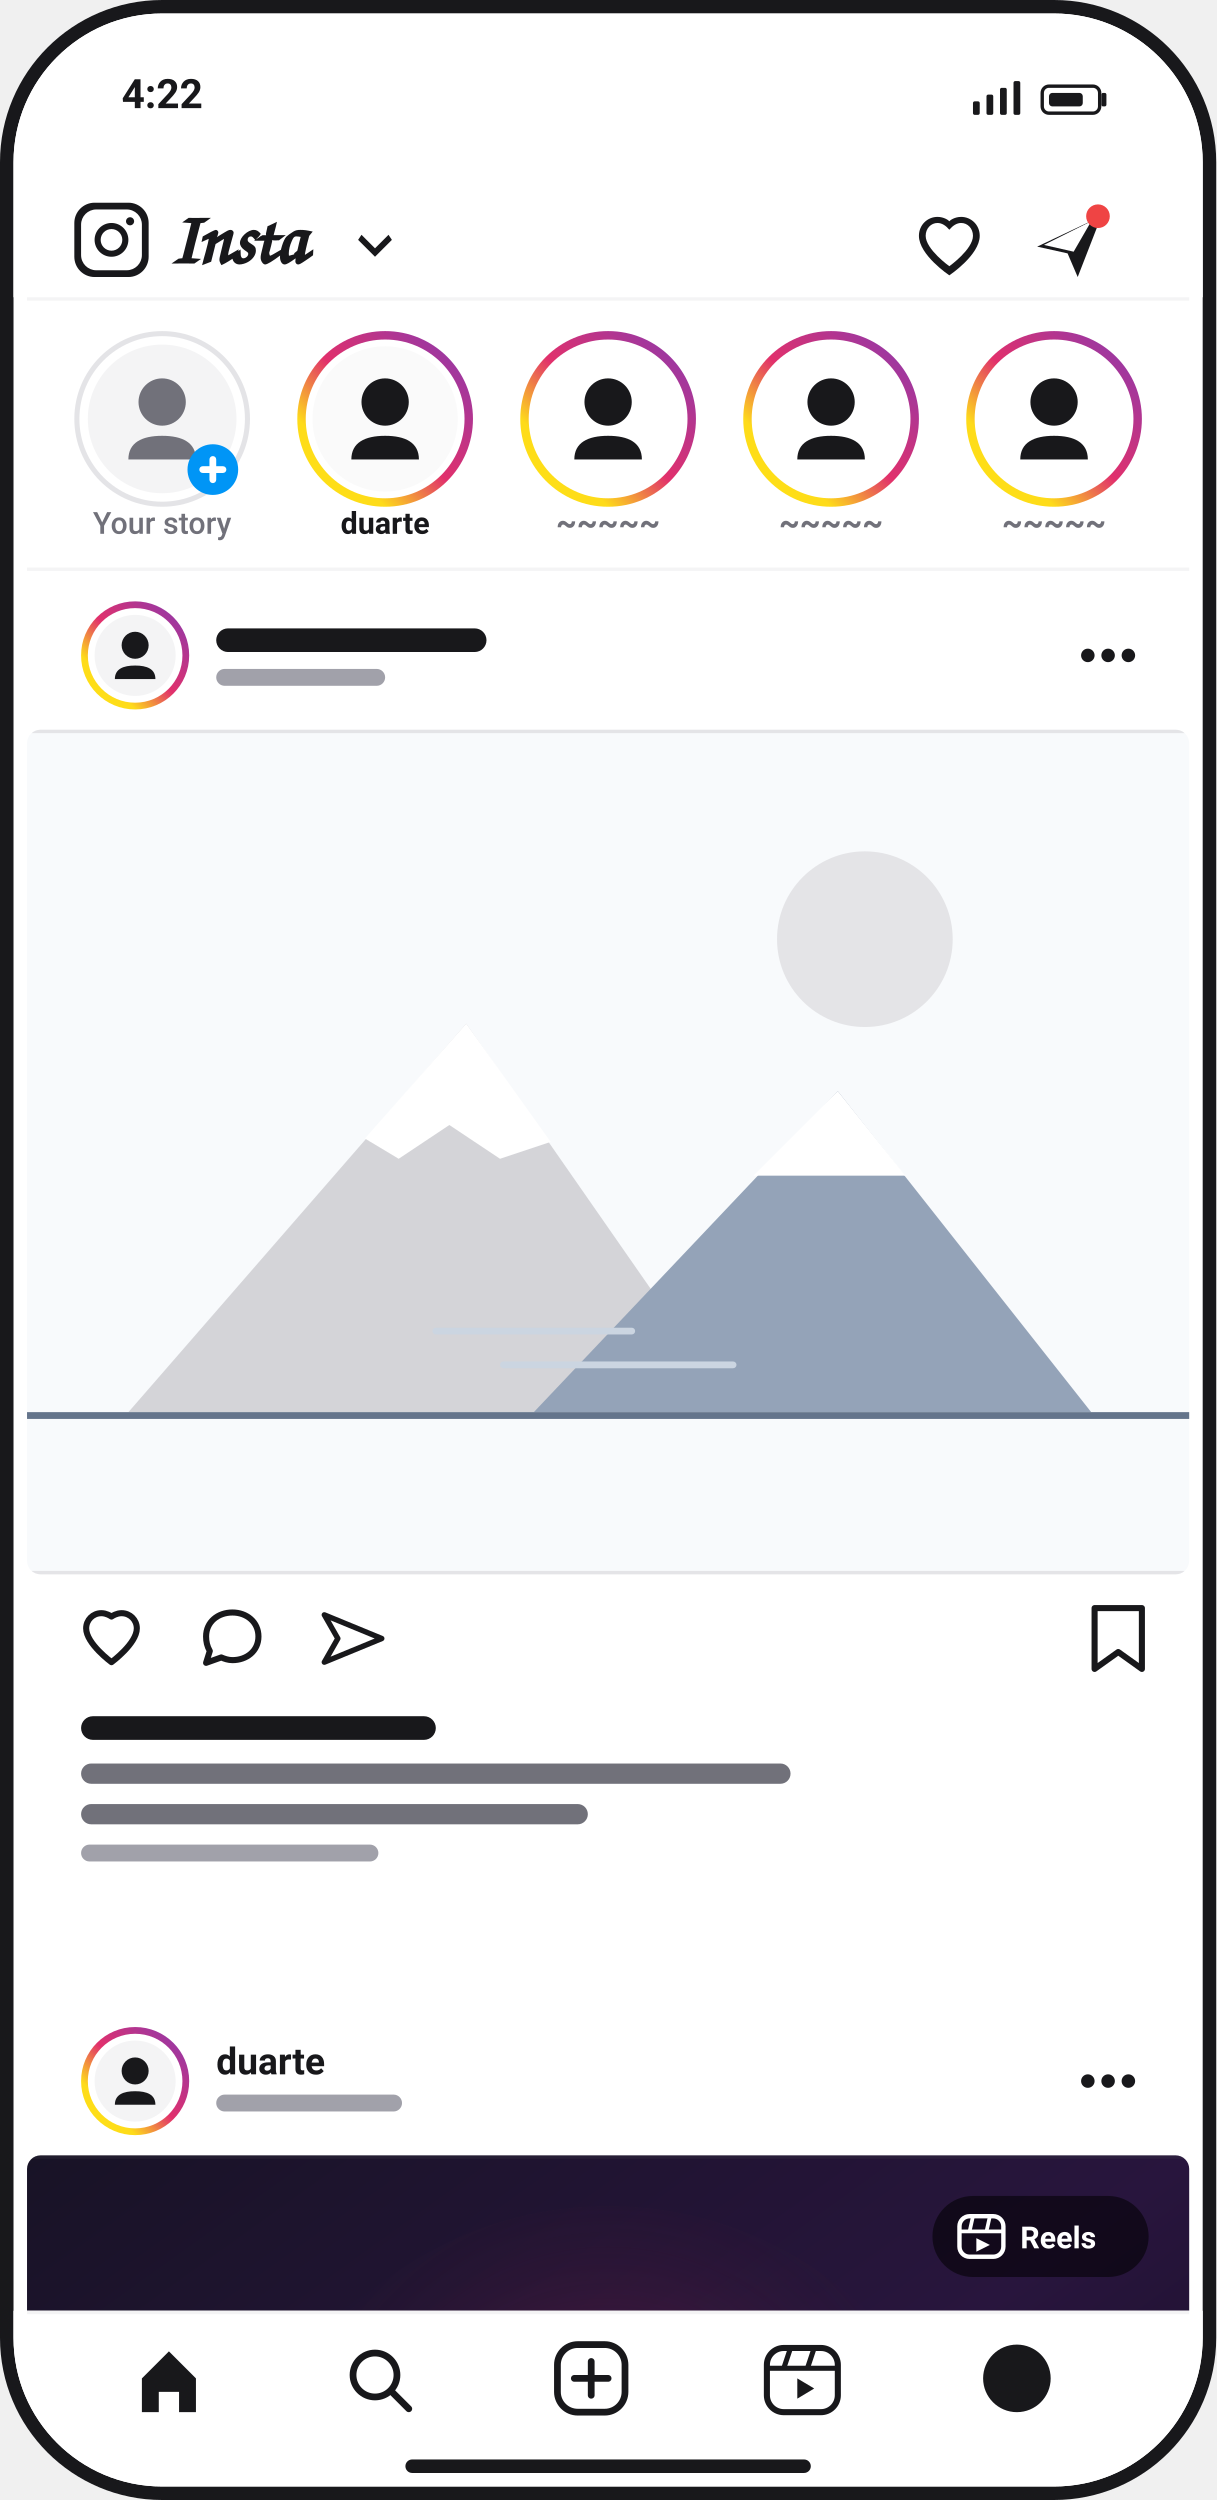
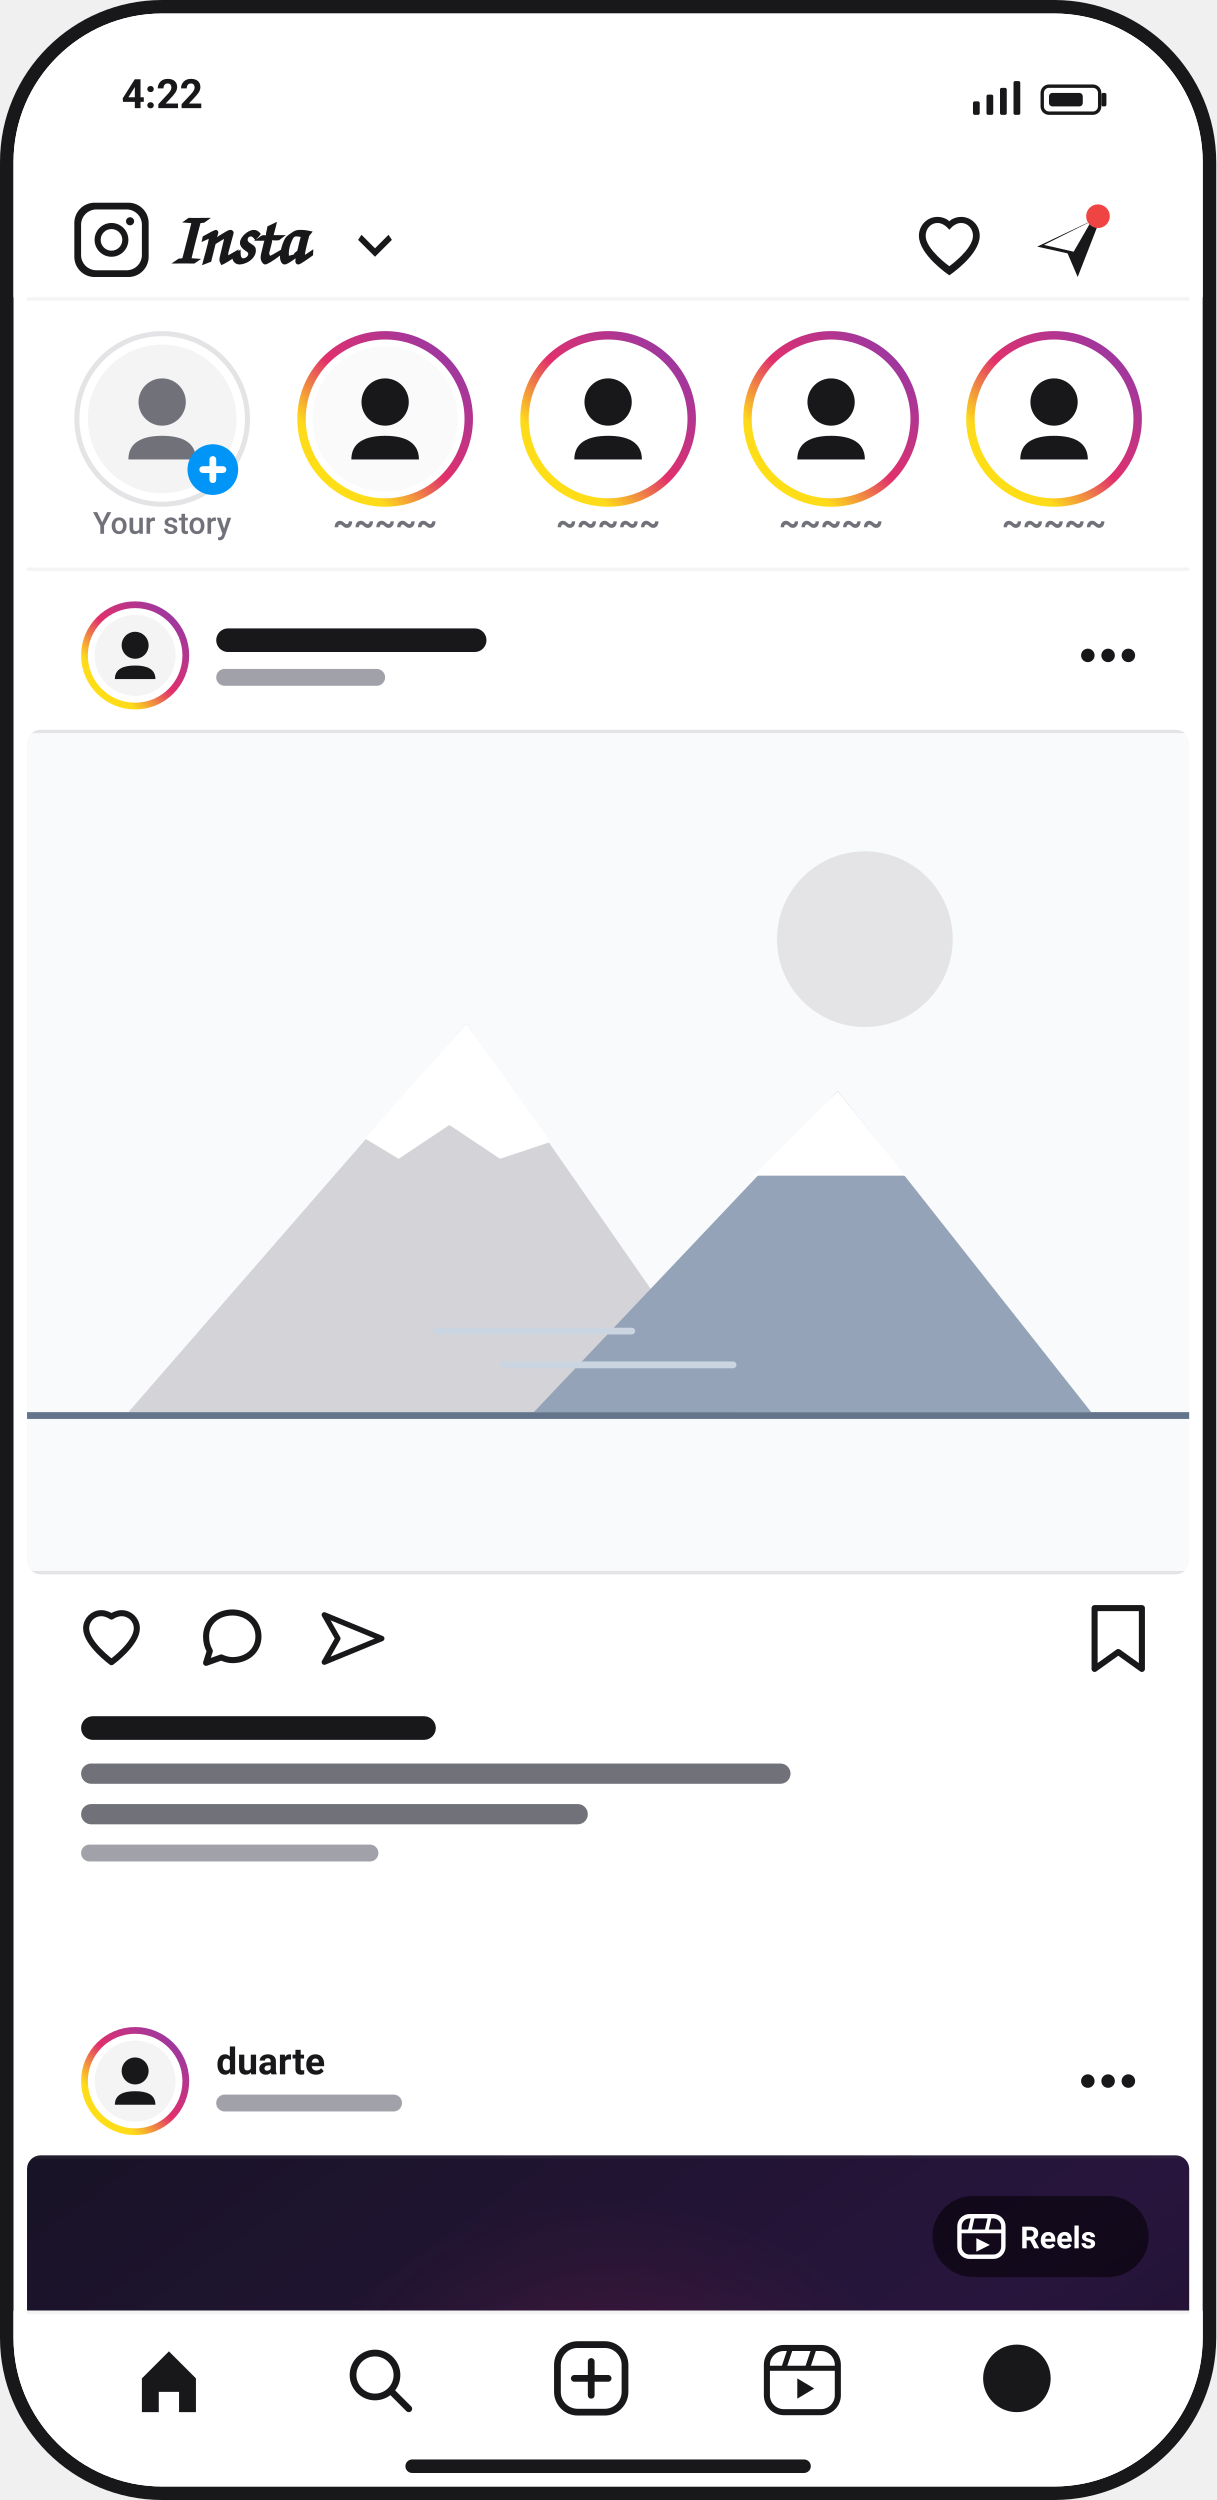
<svg xmlns="http://www.w3.org/2000/svg" viewBox="0 0 360 740" width="100%" height="100%">
  <defs>
    <linearGradient id="ig-gradient" x1="0%" y1="100%" x2="100%" y2="0%">
      <stop offset="0%" stop-color="#FEE411" />
      <stop offset="25%" stop-color="#FEDB1A" />
      <stop offset="50%" stop-color="#E1306C" />
      <stop offset="100%" stop-color="#833AB4" />
    </linearGradient>
    <linearGradient id="reels-bg" x1="0%" y1="0%" x2="100%" y2="100%">
      <stop offset="0%" stop-color="#181326" />
      <stop offset="50%" stop-color="#28153D" />
      <stop offset="100%" stop-color="#0E0A17" />
    </linearGradient>
    <radialGradient id="reels-glow" cx="50%" cy="40%" r="50%">
      <stop offset="0%" stop-color="#E1306C" stop-opacity="0.4" />
      <stop offset="100%" stop-color="#181326" stop-opacity="0" />
    </radialGradient>
    <clipPath id="screen-clip">
      <rect x="4" y="4" width="352" height="732" rx="44" />
    </clipPath>
    <clipPath id="feed-scroll-clip">
      <rect x="0" y="88" width="360" height="596" />
    </clipPath>
    <clipPath id="photo-clip">
      <rect x="0" y="38" width="344" height="250" rx="4" />
    </clipPath>
    <clipPath id="reel-feed-clip">
      <rect x="0" y="38" width="344" height="250" rx="4" />
    </clipPath>
  </defs>
  <style>
    /*  */
    .sans { font-family: -apple-system, BlinkMacSystemFont, "Segoe UI", Roboto, Helvetica, Arial, sans-serif; }
    .script-title { font-family: cursive, sans-serif; font-weight: bold; }

    /* ======================================================== */
    /* MASTER 8.0-SECOND TIMELINE: SCROLL FEED -&gt; REEL -&gt; BLOCK */
    /* 0.0s - 0.6s (0% - 7.5%):   View normal photo feed post   */
    /* 0.6s - 1.4s (7.5% - 17.5%): User scrolls feed UP to Reel  */
    /* 1.4s - 2.4s (17.5% - 30%):  Reel plays live (1 second)   */
    /* 2.4s (30%):                 Scrolless covers the Reel!    */
    /* 2.4s - 7.0s (30% - 87.5%): Reel stays completely covered */
    /* 7.0s - 7.6s (87.5% - 95%): Cover lifts &amp; scrolls back    */
    /* 7.6s - 8.0s (95% - 100%):  Rests at normal feed post     */
    /* ======================================================== */

    /* 1. Feed Scroll Translation (moves up -394px to center Reel post) */
    @keyframes feedScrollAnim {
      0%, 7.5% { transform: translateY(0px); }
      17.5%, 87.5% { transform: translateY(-465px); }
      95%, 100% { transform: translateY(0px); }
    }

    /* 2. Swipe Gesture Finger */
    @keyframes swipeGesture {
      0%, 4% { opacity: 0; transform: translate(180px, 520px) scale(0.9); }
      7.5% { opacity: 0.9; transform: translate(180px, 500px) scale(1); }
      14% { opacity: 0.9; transform: translate(180px, 240px) scale(0.95); }
      17.5% { opacity: 0; transform: translate(180px, 200px) scale(0.85); }
      100% { opacity: 0; transform: translate(180px, 520px) scale(0.9); }
    }

    /* 3. In-Feed Video Scrubber (plays 1s after arriving, pauses when covered) */
    @keyframes videoScrubberProgress {
      0%, 17.5% { transform: scaleX(0); }
      30% { transform: scaleX(0.28); }
      87.5% { transform: scaleX(0.28); }
      92%, 100% { transform: scaleX(0); }
    }

    /* 4. Scrolless Opaque Cover (100% solid black backdrop + prohibition medallion) */
    @keyframes feedCoverAnim {
      0%, 29.5% { opacity: 0; visibility: hidden; }
      30% { visibility: visible; opacity: 1; }
      87.5% { opacity: 1; visibility: visible; }
      92%, 100% { opacity: 0; visibility: hidden; }
    }

    /* Continuous video playback groove for character */
    @keyframes grooveMotion {
      0%, 100% { transform: translateY(0px) rotate(0deg) scale(1, 1); }
      25% { transform: translateY(-5px) rotate(-3.5deg) scale(0.97, 1.03); }
      50% { transform: translateY(3px) rotate(0deg) scale(1.03, 0.97); }
      75% { transform: translateY(-5px) rotate(3.5deg) scale(0.97, 1.03); }
    }

    /* Ambient spotlight glow pulse on video */
    @keyframes feedGlowPulse {
      0%, 100% { transform: scale(1); opacity: 0.7; }
      50% { transform: scale(1.18); opacity: 1; }
    }

    /* Dynamic equalizer waveforms */
    @keyframes eqWave1 { 0%, 100% { transform: scaleY(0.35); } 50% { transform: scaleY(1); } }
    @keyframes eqWave2 { 0%, 100% { transform: scaleY(0.9); } 50% { transform: scaleY(0.25); } }
    @keyframes eqWave3 { 0%, 100% { transform: scaleY(0.5); } 50% { transform: scaleY(1.05); } }

    /* Class bindings */
    .anim-feed-scroll { animation: feedScrollAnim 8s cubic-bezier(0.25, 1, 0.5, 1) infinite; }
    .anim-swipe-finger { animation: swipeGesture 8s ease-in-out infinite; }
    .anim-feed-cover { animation: feedCoverAnim 8s cubic-bezier(0.25, 1, 0.5, 1) infinite; }
    .anim-video-progress { transform-origin: 0px 285px; animation: videoScrubberProgress 8s linear infinite; }
    .anim-groove { transform-origin: 0px 45px; animation: grooveMotion 1.2s ease-in-out infinite; }
    .anim-feed-glow { transform-origin: 172px 163px; animation: feedGlowPulse 1.2s ease-in-out infinite; }
    .eq-1 { transform-box: fill-box; transform-origin: bottom; animation: eqWave1 0.7s ease-in-out infinite; }
    .eq-2 { transform-box: fill-box; transform-origin: bottom; animation: eqWave2 0.5s ease-in-out infinite; }
    .eq-3 { transform-box: fill-box; transform-origin: bottom; animation: eqWave3 0.8s ease-in-out infinite; }
    /*  */
  </style>
  <rect x="0" y="0" width="360" height="740" rx="48" fill="#18181B" />
  <rect x="4" y="4" width="352" height="732" rx="44" fill="#FFFFFF" />
  <g clip-path="url(#screen-clip)">
    <g id="feed-scroll-viewport" clip-path="url(#feed-scroll-clip)">
      <g id="scrollable-feed" class="anim-feed-scroll">
        <g id="stories-tray" transform="translate(8 98)">
          <g transform="translate(14 0)">
            <circle cx="26" cy="26" r="26" fill="#E4E4E7" />
            <circle cx="26" cy="26" r="24.5" fill="#FFFFFF" />
            <circle cx="26" cy="26" r="22" fill="#F4F4F5" />
            <circle cx="26" cy="21" r="7" fill="#71717A" />
            <path d="M 16 38 C 16 33 20 31 26 31 C 32 31 36 33 36 38 Z" fill="#71717A" />
            <circle cx="41" cy="41" r="7.5" fill="#0095F6" />
            <rect x="40" y="37" width="2" height="8" rx="1" fill="#FFFFFF" />
            <rect x="37" y="40" width="8" height="2" rx="1" fill="#FFFFFF" />
            <text x="26" y="60" fill="#71717A" font-size="9" font-weight="500" text-anchor="middle" class="sans">Your story</text>
          </g>
          <g transform="translate(80 0)">
            <circle cx="26" cy="26" r="26" fill="url(#ig-gradient)" />
            <circle cx="26" cy="26" r="23.5" fill="#FFFFFF" />
            <circle cx="26" cy="26" r="21.5" fill="#FAFAFA" />
            <circle cx="26" cy="21" r="7" fill="#18181B" />
            <path d="M 16 38 C 16 33 20 31 26 31 C 32 31 36 33 36 38 Z" fill="#18181B" />
-             <text x="26" y="60" fill="#18181B" font-size="9" font-weight="600" text-anchor="middle" class="sans">duarte</text>
+             <text x="26" y="60" fill="#71717A" font-size="9.5" font-weight="600" text-anchor="middle" class="sans">~~~~~</text>
          </g>
          <g transform="translate(146 0)">
            <circle cx="26" cy="26" r="26" fill="url(#ig-gradient)" />
            <circle cx="26" cy="26" r="23.5" fill="#FFFFFF" />
            <circle cx="26" cy="21.5" fill="#FAFAFA" />
            <circle cx="26" cy="21" r="7" fill="#18181B" />
            <path d="M 16 38 C 16 33 20 31 26 31 C 32 31 36 33 36 38 Z" fill="#18181B" />
            <text x="26" y="60" fill="#71717A" font-size="9.5" font-weight="600" text-anchor="middle" class="sans">~~~~~</text>
          </g>
          <g transform="translate(212 0)">
            <circle cx="26" cy="26" r="26" fill="url(#ig-gradient)" />
            <circle cx="26" cy="26" r="23.5" fill="#FFFFFF" />
            <circle cx="26" cy="21.5" fill="#FAFAFA" />
            <circle cx="26" cy="21" r="7" fill="#18181B" />
            <path d="M 16 38 C 16 33 20 31 26 31 C 32 31 36 33 36 38 Z" fill="#18181B" />
            <text x="26" y="60" fill="#71717A" font-size="9.5" font-weight="600" text-anchor="middle" class="sans">~~~~~</text>
          </g>
          <g transform="translate(278 0)">
            <circle cx="26" cy="26" r="26" fill="url(#ig-gradient)" />
            <circle cx="26" cy="26" r="23.5" fill="#FFFFFF" />
            <circle cx="26" cy="21.5" fill="#FAFAFA" />
            <circle cx="26" cy="21" r="7" fill="#18181B" />
            <path d="M 16 38 C 16 33 20 31 26 31 C 32 31 36 33 36 38 Z" fill="#18181B" />
            <text x="26" y="60" fill="#71717A" font-size="9.5" font-weight="600" text-anchor="middle" class="sans">~~~~~</text>
          </g>
          <rect x="0" y="70" width="344" height="1" fill="#F4F4F5" />
        </g>
        <g id="post-1-photo" transform="translate(8 178)">
          <g transform="translate(16 0)">
            <circle cx="16" cy="16" r="16" fill="url(#ig-gradient)" />
            <circle cx="16" cy="16" r="14" fill="#FFFFFF" />
            <circle cx="16" cy="16" r="12" fill="#F4F4F5" />
            <circle cx="16" cy="13" r="4" fill="#18181B" />
            <path d="M 10 23 C 10 20 12.5 19 16 19 C 19.5 19 22 20 22 23 Z" fill="#18181B" />
            <rect x="40" y="8" width="80" height="7" rx="3.5" fill="#18181B" />
            <rect x="40" y="20" width="50" height="5" rx="2.5" fill="#A1A1AA" />
            <circle cx="298" cy="16" r="2" fill="#18181B" />
            <circle cx="304" cy="16" r="2" fill="#18181B" />
            <circle cx="310" cy="16" r="2" fill="#18181B" />
          </g>
          <g clip-path="url(#photo-clip)">
            <rect x="0" y="38" width="344" height="250" fill="#F8FAFC" />
            <rect x="0" y="38" width="344" height="1" fill="#E4E4E7" />
            <rect x="0" y="287" width="344" height="1" fill="#E4E4E7" />
            <circle cx="248" cy="100" r="26" fill="#E4E4E7" />
            <polygon points="30 240 130 125 210 240" fill="#D4D4D8" />
            <polygon points="100 159 130 125 155 160 140 165 125 155 110 165" fill="#FFFFFF" />
            <polygon points="150 240 240 145 315 240" fill="#94A3B8" />
            <polygon points="215 170 240 145 260 170" fill="#FFFFFF" />
            <rect x="0" y="240" width="344" height="2" fill="#64748B" />
            <rect x="120" y="215" width="60" height="2" rx="1" fill="#CBD5E1" />
            <rect x="140" y="225" width="70" height="2" rx="1" fill="#CBD5E1" />
          </g>
          <g transform="translate(16 298)">
            <path d="M 9 16 C 9 16 1.5 10.5 1.5 6 C 1.5 3.5 3.5 1.5 6 1.5 C 7.5 1.5 8.7 2.3 9 2.5 C 9.3 2.3 10.5 1.5 12 1.5 C 14.5 1.5 16.5 3.5 16.5 6 C 16.5 10.5 9 16 9 16 Z" fill="none" stroke="#18181B" stroke-width="1.8" stroke-linejoin="round" />
            <path d="M 37 8.4 C 37 4.1 40.5 1.3 44.8 1.3 C 49 1.3 52.5 4.1 52.5 8.4 C 52.5 12.7 49 15.4 44.8 15.4 C 43.6 15.4 42.4 15 41.5 14.6 L 37 16.2 L 38.1 12.7 C 37.3 11.3 37 9.9 37 8.4 Z" fill="none" stroke="#18181B" stroke-width="1.8" stroke-linejoin="round" />
            <polygon points="72 2 89 9 72 16 76 9" fill="none" stroke="#18181B" stroke-width="1.6" stroke-linejoin="round" />
            <polygon points="300 0 314 0 314 18 307 13 300 18" fill="none" stroke="#18181B" stroke-width="1.8" stroke-linejoin="round" />
          </g>
          <g transform="translate(16 330)">
            <rect x="0" y="0" width="105" height="7" rx="3.5" fill="#18181B" />
            <rect x="0" y="14" width="210" height="6" rx="3" fill="#71717A" />
            <rect x="0" y="26" width="150" height="6" rx="3" fill="#71717A" />
            <rect x="0" y="38" width="88" height="5" rx="2.5" fill="#A1A1AA" />
          </g>
        </g>
        <g id="post-2-reel" transform="translate(8 600)">
          <g transform="translate(16 0)">
            <circle cx="16" cy="16" r="16" fill="url(#ig-gradient)" />
            <circle cx="16" cy="16" r="14" fill="#FFFFFF" />
            <circle cx="16" cy="16" r="12" fill="#F4F4F5" />
            <circle cx="16" cy="13" r="4" fill="#18181B" />
            <path d="M 10 23 C 10 20 12.5 19 16 19 C 19.5 19 22 20 22 23 Z" fill="#18181B" />
            <text x="40" y="14" fill="#18181B" font-size="11" font-weight="700" class="sans">duarte</text>
            <rect x="40" y="20" width="55" height="5" rx="2.5" fill="#A1A1AA" />
            <circle cx="298" cy="16" r="2" fill="#18181B" />
            <circle cx="304" cy="16" r="2" fill="#18181B" />
            <circle cx="310" cy="16" r="2" fill="#18181B" />
          </g>
          <g clip-path="url(#reel-feed-clip)">
            <rect x="0" y="38" width="344" height="250" fill="url(#reels-bg)" />
            <circle cx="172" cy="163" r="110" fill="url(#reels-glow)" class="anim-feed-glow" />
            <g transform="translate(172 163) scale(0.72)">
              <g class="anim-groove">
                <ellipse cx="0" cy="-35" rx="18" ry="20" fill="#FFFFFF" opacity="0.85" />
                <rect x="-12" y="-40" width="24" height="8" rx="3" fill="#18181B" />
                <path d="M -22 0 Q 0 -12 22 0 L 16 75 Q 0 80 -16 75 Z" fill="#E1306C" opacity="0.9" />
                <line x1="-20" y1="8" x2="-50" y2="-25" stroke="#E1306C" stroke-width="9" stroke-linecap="round" />
                <line x1="20" y1="8" x2="52" y2="35" stroke="#E1306C" stroke-width="9" stroke-linecap="round" />
                <line x1="-10" y1="75" x2="-26" y2="125" stroke="#18181B" stroke-width="9" stroke-linecap="round" />
                <line x1="10" y1="75" x2="34" y2="115" stroke="#18181B" stroke-width="9" stroke-linecap="round" />
              </g>
            </g>
            <g transform="translate(268 50)">
              <rect x="0" y="0" width="64" height="24" rx="12" fill="#000000" fill-opacity="0.55" />
              <g transform="translate(8 6)">
                <rect x="0" y="0" width="13" height="12" rx="3" fill="none" stroke="#FFFFFF" stroke-width="1.3" />
                <line x1="0" y1="4.5" x2="13" y2="4.5" stroke="#FFFFFF" stroke-width="1.1" />
                <line x1="4" y1="0" x2="3" y2="4.5" stroke="#FFFFFF" stroke-width="1.1" />
                <line x1="9" y1="0" x2="8" y2="4.5" stroke="#FFFFFF" stroke-width="1.1" />
                <polygon points="5 6.5 9 8.5 5 10.5" fill="#FFFFFF" />
              </g>
              <text x="26" y="15.5" fill="#FFFFFF" font-size="9" font-weight="700" class="sans">Reels</text>
            </g>
            <g transform="translate(12 254)">
              <rect x="0" y="0" width="86" height="22" rx="11" fill="#000000" fill-opacity="0.55" />
              <circle cx="10" cy="11" r="2.5" fill="#FFFFFF" />
              <rect x="18" y="8.5" width="38" height="5" rx="2.5" fill="#FFFFFF" fill-opacity="0.8" />
              <g transform="translate(64 6)">
                <rect x="0" y="0" width="2" height="10" rx="0.5" fill="#FFFFFF" class="eq-1" />
                <rect x="4" y="0" width="2" height="10" rx="0.5" fill="#FFFFFF" class="eq-2" />
                <rect x="8" y="0" width="2" height="10" rx="0.5" fill="#FFFFFF" class="eq-3" />
                <rect x="12" y="0" width="2" height="10" rx="0.5" fill="#FFFFFF" class="eq-1" />
              </g>
            </g>
            <g transform="translate(321 265)">
              <circle cx="0" cy="0" r="11" fill="#000000" fill-opacity="0.55" />
              <path d="M -5 -3 L -2 -3 L 2 -6 L 2 6 L -2 3 L -5 3 Z" fill="#FFFFFF" />
              <path d="M 4 -3 C 5.5 -1.5 5.5 1.5 4 3" fill="none" stroke="#FFFFFF" stroke-width="1.2" stroke-linecap="round" />
              <path d="M 6 -5 C 8.5 -2.5 8.5 2.5 6 5" fill="none" stroke="#FFFFFF" stroke-width="1.2" stroke-linecap="round" />
            </g>
            <rect x="0" y="285" width="344" height="2" fill="#FFFFFF" fill-opacity="0.25" />
            <rect x="0" y="285" width="344" height="2" fill="#FFFFFF" class="anim-video-progress" />
            <rect x="0" y="38" width="344" height="1" fill="#3F3F46" fill-opacity="0.25" />
            <rect x="0" y="287" width="344" height="1" fill="#3F3F46" fill-opacity="0.25" />
          </g>
          <g id="feed-reel-cover" clip-path="url(#reel-feed-clip)" class="anim-feed-cover" opacity="0" visibility="hidden">
            <rect x="0" y="38" width="344" height="250" fill="#000000" />
            <g transform="translate(172 163)">
              <circle cx="0" cy="0" r="56" fill="#EF4444" fill-opacity="0.18" />
              <circle cx="0" cy="0" r="42" fill="#18181B" stroke="#EF4444" stroke-width="1.8" stroke-opacity="0.55" />
              <circle cx="0" cy="0" r="38" fill="none" stroke="#FFFFFF" stroke-opacity="0.08" stroke-width="1" />
              <circle cx="0" cy="0" r="22" fill="#EF4444" />
              <circle cx="0" cy="0" r="17" fill="#18181B" />
              <polygon points="-15.5,-12.5 -12.5,-15.5 15.5,12.5 12.5,15.5" fill="#EF4444" />
            </g>
          </g>
          <g transform="translate(16 298)">
            <path d="M 9 16 C 9 16 1.5 10.5 1.5 6 C 1.5 3.5 3.5 1.5 6 1.5 C 7.5 1.5 8.7 2.3 9 2.5 C 9.3 2.3 10.5 1.5 12 1.5 C 14.5 1.5 16.5 3.5 16.5 6 C 16.5 10.5 9 16 9 16 Z" fill="none" stroke="#18181B" stroke-width="1.8" stroke-linejoin="round" />
            <path d="M 37 8.4 C 37 4.1 40.5 1.3 44.8 1.3 C 49 1.3 52.5 4.1 52.5 8.4 C 52.5 12.7 49 15.4 44.8 15.4 C 43.6 15.4 42.4 15 41.5 14.6 L 37 16.2 L 38.1 12.7 C 37.3 11.3 37 9.9 37 8.4 Z" fill="none" stroke="#18181B" stroke-width="1.8" stroke-linejoin="round" />
            <polygon points="72 2 89 9 72 16 76 9" fill="none" stroke="#18181B" stroke-width="1.6" stroke-linejoin="round" />
            <polygon points="300 0 314 0 314 18 307 13 300 18" fill="none" stroke="#18181B" stroke-width="1.8" stroke-linejoin="round" />
          </g>
          <g transform="translate(16 330)">
            <rect x="0" y="0" width="105" height="7" rx="3.5" fill="#18181B" />
            <rect x="0" y="14" width="210" height="6" rx="3" fill="#71717A" />
            <rect x="0" y="26" width="150" height="6" rx="3" fill="#71717A" />
            <rect x="0" y="38" width="88" height="5" rx="2.5" fill="#A1A1AA" />
            <rect x="0" y="50" width="52" height="4" rx="2" fill="#D4D4D8" />
          </g>
        </g>
      </g>
    </g>
    <g id="fixed-header">
      <rect x="4" y="4" width="352" height="84" fill="#FFFFFF" />
      <g id="status-bar">
        <text x="36" y="32" fill="#18181B" font-size="12" font-weight="700" class="sans">4:22</text>
        <g transform="translate(288 24)">
          <rect x="0" y="6" width="2" height="4" fill="#18181B" rx="0.5" />
          <rect x="4" y="4" width="2" height="6" fill="#18181B" rx="0.5" />
          <rect x="8" y="2" width="2" height="8" fill="#18181B" rx="0.5" />
          <rect x="12" y="0" width="2" height="10" fill="#18181B" rx="0.5" />
          <rect x="20" y="1" width="18" height="9" rx="2.5" fill="#18181B" />
          <rect x="21" y="2" width="16" height="7" rx="1.5" fill="#FFFFFF" />
          <rect x="22.5" y="3.5" width="10" height="4" rx="1" fill="#18181B" />
          <rect x="38" y="3.5" width="1.5" height="4" rx="0.5" fill="#18181B" />
        </g>
      </g>
      <g id="ig-header" transform="translate(8 48)">
        <g transform="translate(14 10)">
          <rect x="0" y="2" width="22" height="22" rx="6" fill="#18181B" />
          <rect x="2" y="4" width="18" height="18" rx="4.5" fill="#FFFFFF" />
          <circle cx="11" cy="13" r="5" fill="#18181B" />
          <circle cx="11" cy="13" r="3.2" fill="#FFFFFF" />
          <circle cx="16.5" cy="7.5" r="1.2" fill="#18181B" />
          <text x="28" y="20" fill="#18181B" font-size="22" class="script-title" letter-spacing="-0.3">Insta</text>
          <polygon points="84 13 89 18 94 13 93 11.5 89 15.5 85 11.5" fill="#18181B" />
        </g>
        <g transform="translate(262 14)">
          <path d="M 11 19.5 C 11 19.5 2 13.5 2 7.8 C 2 4.6 4.5 2.2 7.5 2.2 C 9.4 2.2 10.8 3.2 11 3.5 C 11.2 3.2 12.6 2.2 14.5 2.2 C 17.5 2.2 20 4.6 20 7.8 C 20 13.5 11 19.5 11 19.5 Z" fill="#18181B" />
          <path d="M 11 16.8 C 11 16.8 4 11.8 4 7.8 C 4 5.6 5.6 4 7.5 4 C 8.8 4 10 4.8 11 6 C 12 4.8 13.2 4 14.5 4 C 16.4 4 18 5.6 18 7.8 C 18 11.8 11 16.8 11 16.8 Z" fill="#FFFFFF" />
        </g>
        <g transform="translate(298 14)">
          <polygon points="1 11 20 2 13 20 10 13" fill="#18181B" />
          <polygon points="3 10.5 17 3.5 11.8 12.5" fill="#FFFFFF" />
          <circle cx="19" cy="2" r="3.5" fill="#EF4444" />
        </g>
        <rect x="0" y="40" width="344" height="1" fill="#F4F4F5" />
      </g>
    </g>
    <g id="bottom-nav" transform="translate(8 684)">
      <rect x="-4" y="0" width="352" height="52" fill="#FFFFFF" />
      <rect x="0" y="0" width="344" height="1" fill="#F4F4F5" />
      <g transform="translate(32 10)">
        <path d="M 2 10 L 10 2 L 18 10 L 18 20 L 13 20 L 13 14 L 7 14 L 7 20 L 2 20 Z" fill="#18181B" />
      </g>
      <g transform="translate(94 10)">
        <circle cx="9" cy="9" r="6.5" fill="none" stroke="#18181B" stroke-width="2" />
        <line x1="14" y1="14" x2="19" y2="19" stroke="#18181B" stroke-width="2" stroke-linecap="round" />
      </g>
      <g transform="translate(157 10)">
        <rect x="0" y="0" width="20" height="20" rx="6" fill="none" stroke="#18181B" stroke-width="2" />
        <line x1="10" y1="5" x2="10" y2="15" stroke="#18181B" stroke-width="2" stroke-linecap="round" />
        <line x1="5" y1="10" x2="15" y2="10" stroke="#18181B" stroke-width="2" stroke-linecap="round" />
      </g>
      <g id="reels-nav-tab" transform="translate(219 10)">
        <rect x="0" y="1" width="21" height="19" rx="5" fill="none" stroke="#18181B" stroke-width="1.8" />
        <line x1="0" y1="7" x2="21" y2="7" stroke="#18181B" stroke-width="1.5" />
        <line x1="7" y1="1" x2="5" y2="7" stroke="#18181B" stroke-width="1.5" />
        <line x1="14" y1="1" x2="12" y2="7" stroke="#18181B" stroke-width="1.5" />
        <polygon points="9 10 14 13 9 16" fill="#18181B" />
      </g>
      <g transform="translate(283 10)">
        <circle cx="10" cy="10" r="10" fill="#18181B" />
        <circle cx="10" cy="8.5" fill="#FFFFFF" />
        <circle cx="10" cy="8" r="3" fill="#18181B" />
        <path d="M 5 16 C 5 13 7 12 10 12 C 13 12 15 13 15 16 Z" fill="#18181B" />
      </g>
      <rect x="112" y="44" width="120" height="4" rx="2" fill="#18181B" />
    </g>
    <g id="touch-cursor" class="anim-swipe-finger" opacity="0" transform="translate(180 900)">
      <circle cx="0" cy="0" r="28" fill="#E1306C" opacity="0.3" />
      <circle cx="0" cy="0" r="14" fill="#E1306C" opacity="0.2" />
      <path d="M 0 0 C -6 -6 -12 -2 -14 4 C -16 10 -8 16 -2 18 L 16 54 C 20 62 32 64 38 58 L 50 46 C 56 40 54 28 46 24 L 18 8 C 12 2 6 -2 0 0 Z" fill="#18181B" transform="translate(4 4)" />
      <path d="M 0 0 C -4 -4 -9 -1 -11 3 C -13 8 -6 13 -1 15 L 17 51 C 20 57 29 59 34 54 L 46 42 C 51 37 49 28 42 24 L 16 8 C 11 3 5 0 0 0 Z" fill="#FFFFFF" transform="translate(5 5)" />
    </g>
  </g>
</svg>
